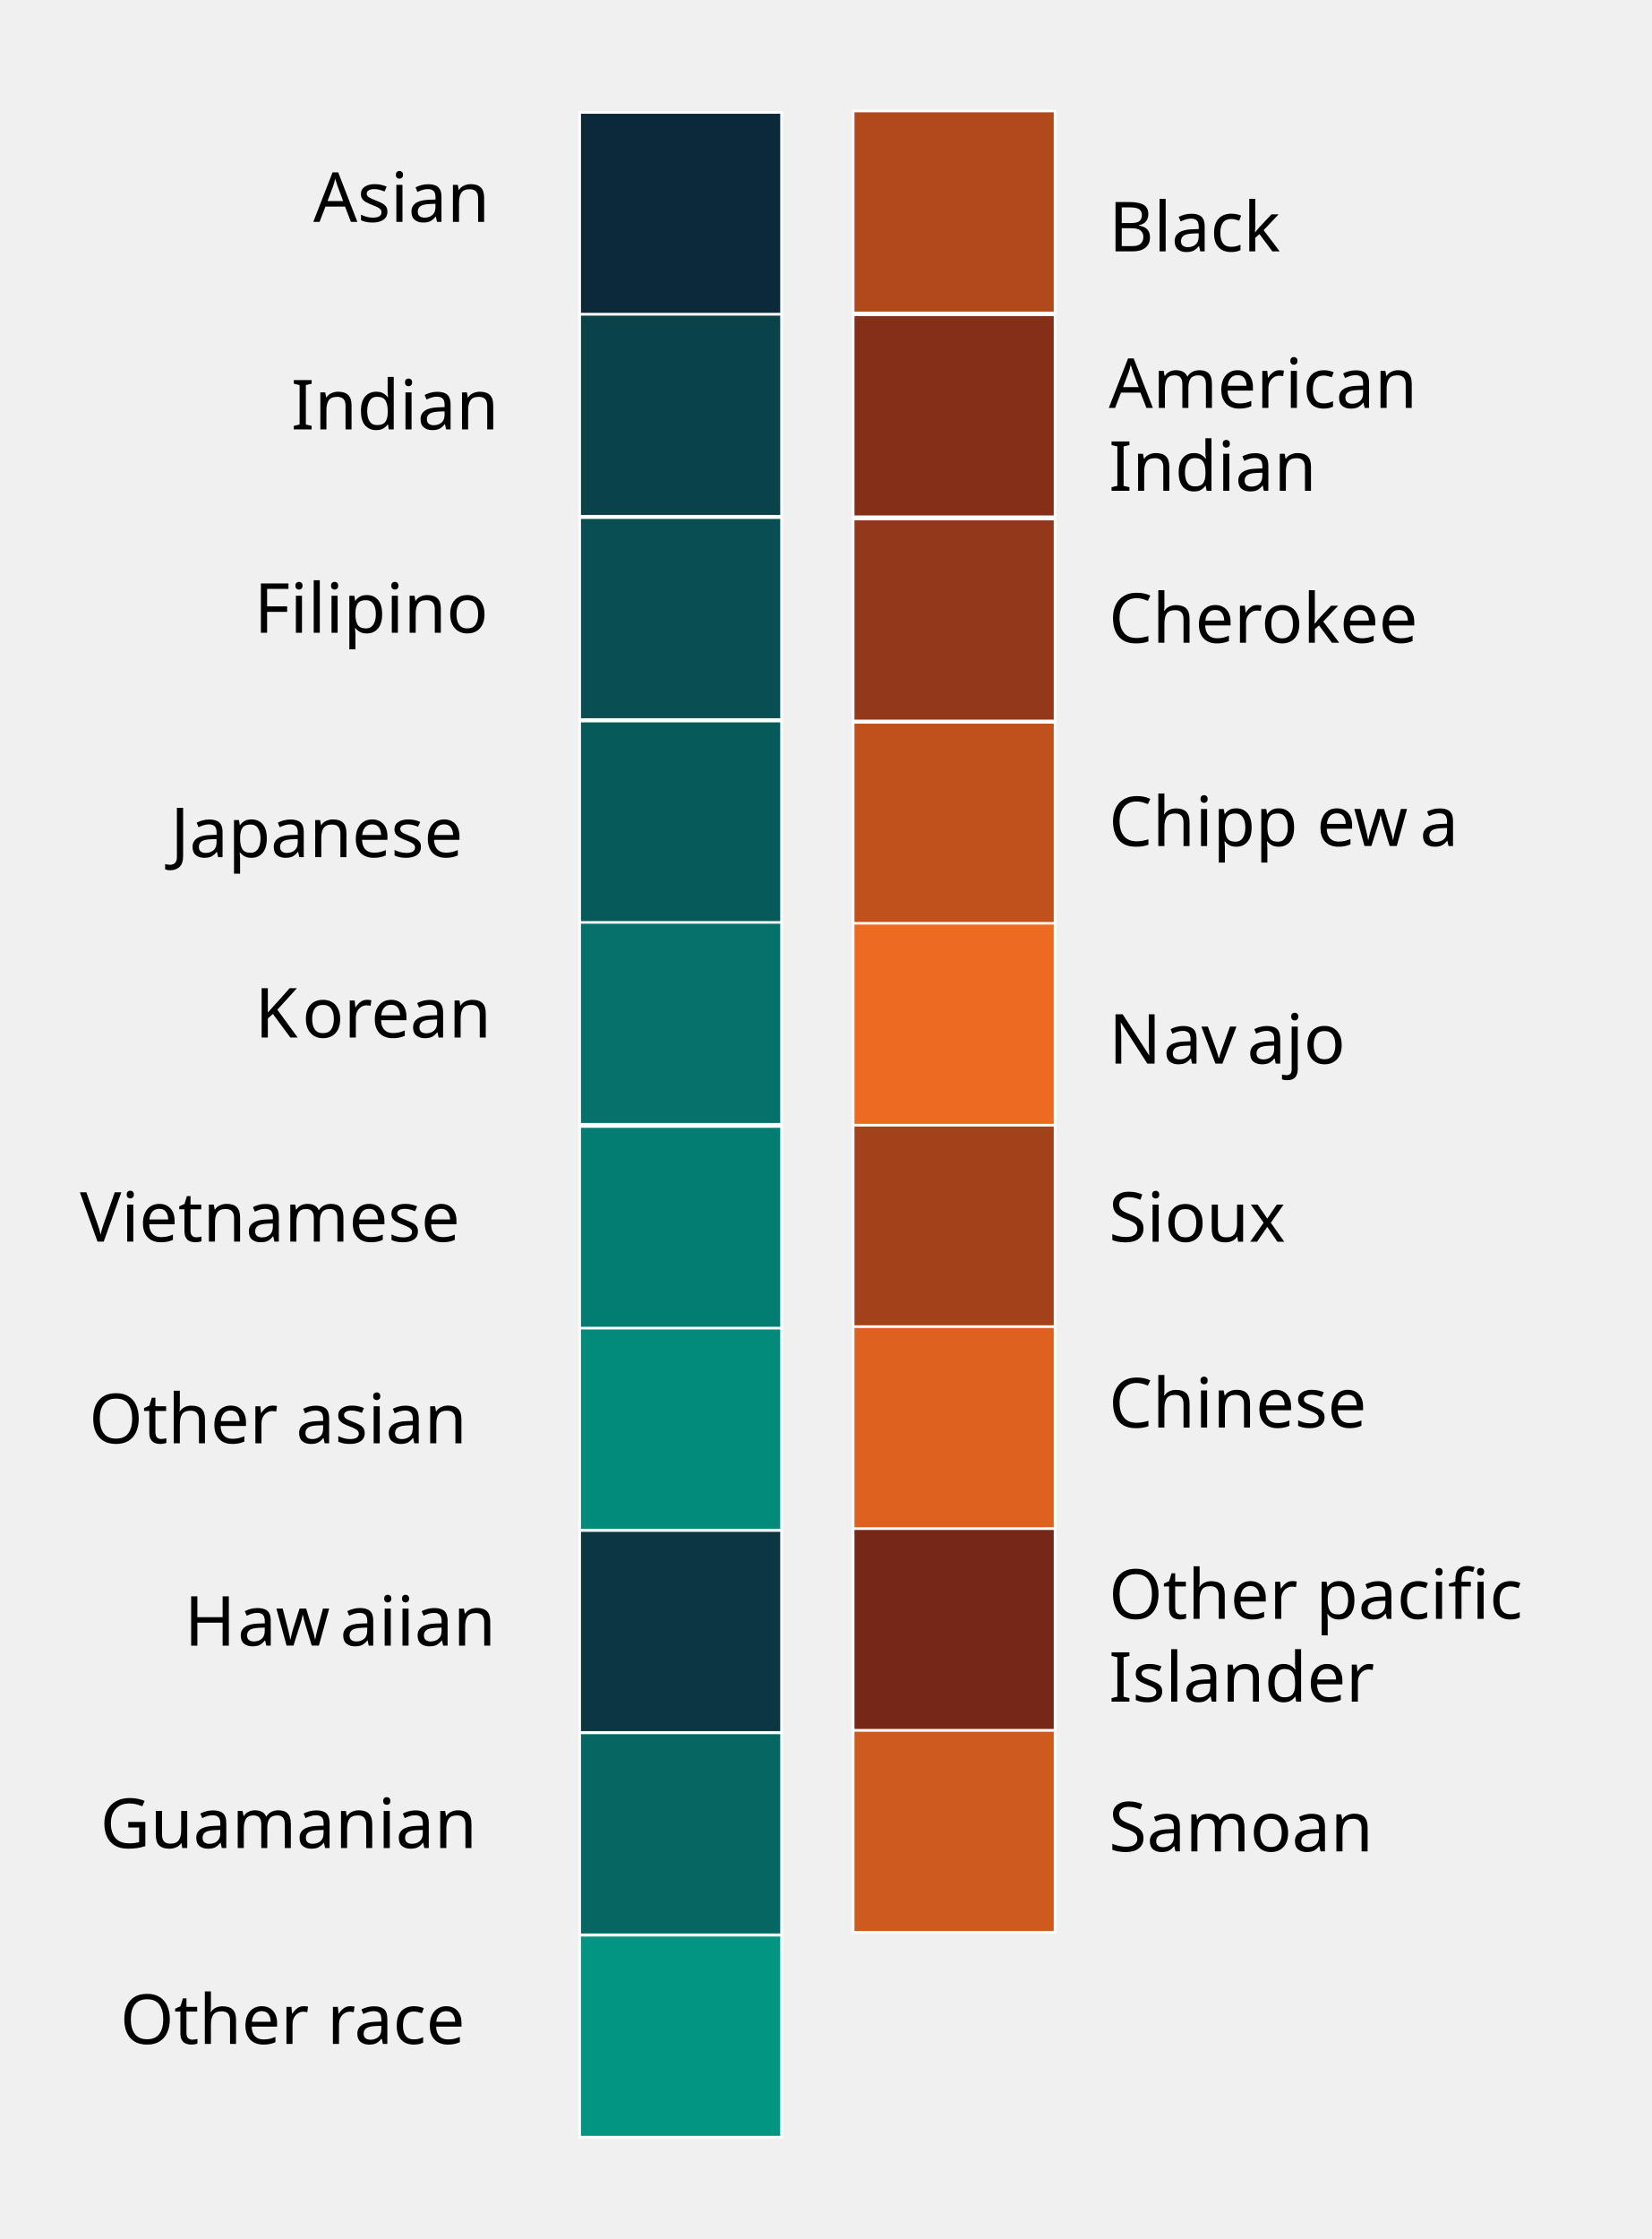
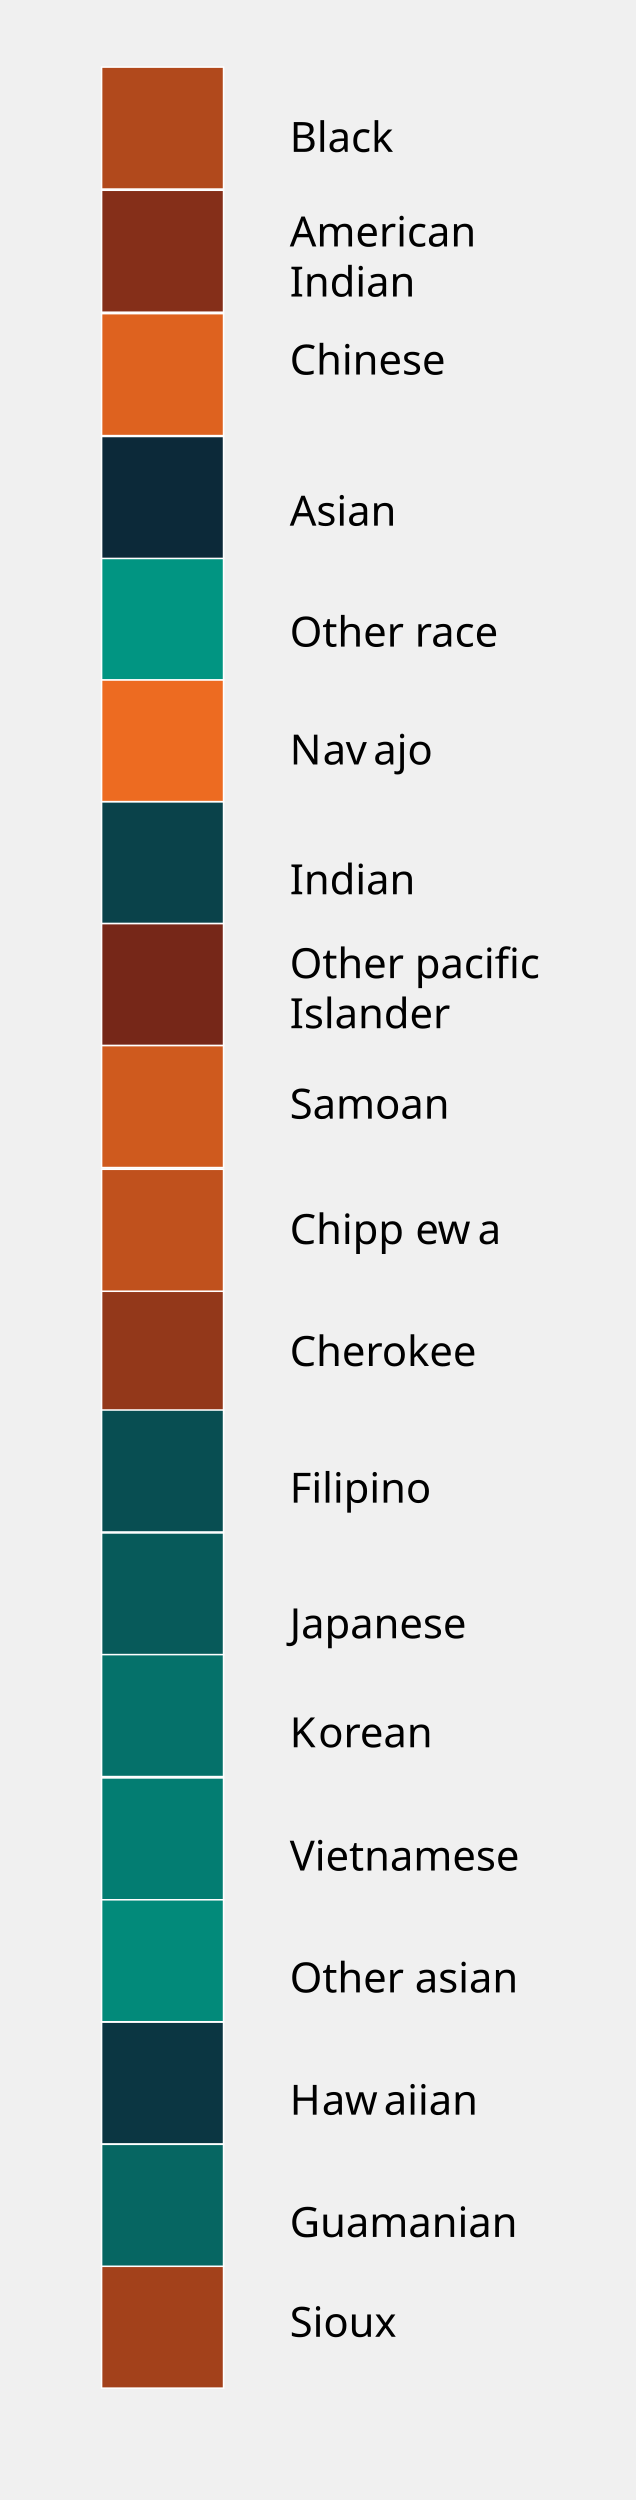
- <svg xmlns="http://www.w3.org/2000/svg" id="graphic" viewBox="0 0 645.43 874.67">
+ <svg xmlns="http://www.w3.org/2000/svg" id="graphic" viewBox="0 0 410.85 1616.31">
  <defs>
-     <style>.cls-1{fill:#762718;}.cls-1,.cls-13,.cls-14,.cls-15,.cls-16,.cls-17,.cls-18,.cls-19,.cls-2,.cls-20,.cls-21,.cls-22,.cls-3,.cls-4,.cls-5,.cls-6,.cls-7,.cls-8,.cls-9{stroke:#fff;stroke-miterlimit:10;}.cls-2{fill:#852f19;}.cls-3{fill:#93381a;}.cls-4{fill:#a3411b;}.cls-5{fill:#b1491c;}.cls-6{fill:#c0511d;}.cls-7{fill:#cf5a1e;}.cls-8{fill:#de621f;}.cls-9{fill:#ed6b21;}.cls-10,.cls-23{font-size:26.98px;font-family:Numans-Regular, Numans;}.cls-11{letter-spacing:-0.01em;}.cls-12{letter-spacing:-0.01em;}.cls-13{fill:#0c2939;}.cls-14{fill:#0b3642;}.cls-15{fill:#0a424a;}.cls-16{fill:#084e52;}.cls-17{fill:#075a5a;}.cls-18{fill:#066662;}.cls-19{fill:#05716a;}.cls-20{fill:#037d72;}.cls-21{fill:#028a7a;}.cls-22{fill:#019582;}.cls-23,.cls-25{letter-spacing:-0.01em;}.cls-24{letter-spacing:0em;}</style>
+     <style>.cls-1{fill:#0a424a;}.cls-1,.cls-10,.cls-11,.cls-12,.cls-13,.cls-14,.cls-16,.cls-17,.cls-18,.cls-19,.cls-20,.cls-21,.cls-22,.cls-3,.cls-5,.cls-6,.cls-7,.cls-8,.cls-9{stroke:#fff;stroke-miterlimit:10;}.cls-2,.cls-23{font-size:26.98px;font-family:Numans-Regular, Numans;}.cls-3{fill:#ed6b21;}.cls-4{letter-spacing:-0.01em;}.cls-5{fill:#019582;}.cls-6{fill:#0c2939;}.cls-7{fill:#de621f;}.cls-8{fill:#762718;}.cls-9{fill:#852f19;}.cls-10{fill:#93381a;}.cls-11{fill:#a3411b;}.cls-12{fill:#b1491c;}.cls-13{fill:#c0511d;}.cls-14{fill:#cf5a1e;}.cls-15{letter-spacing:-0.01em;}.cls-16{fill:#0b3642;}.cls-17{fill:#084e52;}.cls-18{fill:#075a5a;}.cls-19{fill:#066662;}.cls-20{fill:#05716a;}.cls-21{fill:#037d72;}.cls-22{fill:#028a7a;}.cls-23,.cls-25{letter-spacing:-0.01em;}.cls-24{letter-spacing:0em;}</style>
  </defs>
-   <rect class="cls-1" x="333.38" y="597.13" width="78.86" height="78.86" />
-   <rect class="cls-2" x="333.38" y="123" width="78.86" height="78.86" />
-   <rect class="cls-3" x="333.38" y="202.77" width="78.86" height="78.86" />
-   <rect class="cls-4" x="333.38" y="439.41" width="78.86" height="78.86" />
-   <rect class="cls-5" x="333.38" y="43.37" width="78.86" height="78.86" />
-   <rect class="cls-6" x="333.38" y="282.19" width="78.86" height="78.86" />
-   <rect class="cls-7" x="333.38" y="676" width="78.86" height="78.86" />
-   <rect class="cls-8" x="333.38" y="518.27" width="78.86" height="78.86" />
-   <rect class="cls-9" x="333.38" y="360.68" width="78.86" height="78.86" />
-   <text class="cls-10" transform="translate(433.26 98.2)">Black</text>
-   <text class="cls-10" transform="translate(433.26 159.36)">American <tspan x="0" y="32.37">Indian</tspan>
+   <rect class="cls-1" x="65.67" y="518.27" width="78.86" height="78.86" />
+   <text class="cls-2" transform="translate(187.32 578.16)">Indian</text>
+   <rect class="cls-3" x="65.67" y="439.41" width="78.86" height="78.86" />
+   <text class="cls-2" transform="translate(187.32 494.23)">N<tspan class="cls-4" x="21.31" y="0">av</tspan>
+     <tspan x="54.02" y="0">ajo</tspan>
  </text>
-   <text class="cls-10" transform="translate(433.26 251.09)">Cherokee</text>
-   <text class="cls-10" transform="translate(433.26 330.51)">Chipp<tspan class="cls-11" x="81.22" y="0">ew</tspan>
+   <rect class="cls-5" x="65.67" y="360.68" width="78.86" height="78.86" />
+   <text class="cls-2" transform="translate(187.32 418.06)">Other race</text>
+   <rect class="cls-6" x="65.67" y="282.19" width="78.86" height="78.86" />
+   <text class="cls-2" transform="translate(187.32 339.85)">Asian</text>
+   <rect class="cls-7" x="65.67" y="202.77" width="78.86" height="78.86" />
+   <text class="cls-2" transform="translate(187.32 242.16)">Chinese</text>
+   <rect class="cls-8" x="65.67" y="597.13" width="78.86" height="78.86" />
+   <rect class="cls-9" x="65.67" y="123" width="78.86" height="78.86" />
+   <rect class="cls-10" x="65.67" y="834.82" width="78.86" height="78.86" />
+   <rect class="cls-11" x="65.67" y="1465.14" width="78.86" height="78.86" />
+   <rect class="cls-12" x="65.67" y="43.37" width="78.86" height="78.86" />
+   <rect class="cls-13" x="65.67" y="755.96" width="78.86" height="78.86" />
+   <rect class="cls-14" x="65.67" y="676" width="78.86" height="78.86" />
+   <text class="cls-2" transform="translate(187.32 98.2)">Black</text>
+   <text class="cls-2" transform="translate(187.32 159.36)">American <tspan x="0" y="32.37">Indian</tspan>
+   </text>
+   <text class="cls-2" transform="translate(187.32 883.14)">Cherokee</text>
+   <text class="cls-2" transform="translate(187.32 804.28)">Chipp<tspan class="cls-15" x="81.22" y="0">ew</tspan>
    <tspan x="121.53" y="0">a</tspan>
  </text>
-   <text class="cls-10" transform="translate(433.26 415.51)">N<tspan class="cls-12" x="21.31" y="0">av</tspan>
-     <tspan x="54.02" y="0">ajo</tspan>
+   <text class="cls-2" transform="translate(187.32 1510.81)">Sioux</text>
+   <text class="cls-2" transform="translate(187.32 723.25)">Samoan</text>
+   <text class="cls-2" transform="translate(187.32 632.39)">Other pacific <tspan x="0" y="32.37">Islander</tspan>
  </text>
-   <text class="cls-10" transform="translate(433.26 485.07)">Sioux</text>
-   <text class="cls-10" transform="translate(433.26 557.66)">Chinese</text>
-   <text class="cls-10" transform="translate(433.26 723.25)">Samoan</text>
-   <text class="cls-10" transform="translate(433.26 632.39)">Other pacific <tspan x="0" y="32.37">Islander</tspan>
+   <rect class="cls-16" x="65.67" y="1307.3" width="78.86" height="78.86" />
+   <rect class="cls-17" x="65.67" y="911.61" width="78.86" height="78.86" />
+   <rect class="cls-18" x="65.67" y="991.08" width="78.86" height="78.86" />
+   <rect class="cls-19" x="65.67" y="1386.35" width="78.86" height="78.86" />
+   <rect class="cls-20" x="65.67" y="1069.74" width="78.86" height="78.86" />
+   <rect class="cls-21" x="65.67" y="1149.46" width="78.86" height="78.86" />
+   <rect class="cls-22" x="65.67" y="1228.25" width="78.86" height="78.86" />
+   <text class="cls-2" transform="translate(187.32 971.51)">Filipino</text>
+   <text class="cls-2" transform="translate(187.32 1059.16)">Japanese</text>
+   <text class="cls-23" transform="translate(187.32 1129.63)">K<tspan class="cls-24" x="18.43" y="0">orean</tspan>
  </text>
-   <rect class="cls-13" x="226.51" y="43.94" width="78.86" height="78.86" />
-   <rect class="cls-14" x="226.51" y="597.91" width="78.86" height="78.86" />
-   <rect class="cls-15" x="226.51" y="122.8" width="78.86" height="78.86" />
-   <rect class="cls-16" x="226.51" y="202.22" width="78.86" height="78.86" />
-   <rect class="cls-17" x="226.51" y="281.69" width="78.86" height="78.86" />
-   <rect class="cls-18" x="226.51" y="676.96" width="78.86" height="78.86" />
-   <rect class="cls-19" x="226.51" y="360.34" width="78.86" height="78.86" />
-   <rect class="cls-20" x="226.51" y="440.07" width="78.86" height="78.86" />
-   <rect class="cls-21" x="226.51" y="518.86" width="78.86" height="78.86" />
-   <rect class="cls-22" x="226.51" y="756.01" width="78.86" height="78.86" />
-   <text class="cls-10" transform="translate(46.93 798.46)">Other race</text>
-   <text class="cls-10" transform="translate(122.42 86.67)">Asian</text>
-   <text class="cls-10" transform="translate(113.73 167.76)">Indian</text>
-   <text class="cls-10" transform="translate(99.32 247.19)">Filipino</text>
-   <text class="cls-10" transform="translate(66.64 334.84)">Japanese</text>
-   <text class="cls-23" transform="translate(99.61 405.31)">K<tspan class="cls-24" x="18.43" y="0">orean</tspan>
-   </text>
-   <text class="cls-10" transform="translate(31.22 485.03)">Vietnamese</text>
-   <text class="cls-10" transform="translate(34.79 563.82)">Other asian</text>
-   <text class="cls-10" transform="translate(72.07 642.88)">H<tspan class="cls-25" x="20.77" y="0">aw</tspan>
+   <text class="cls-2" transform="translate(187.32 1209.35)">Vietnamese</text>
+   <text class="cls-2" transform="translate(187.32 1288.14)">Other asian</text>
+   <text class="cls-2" transform="translate(187.32 1367.2)">H<tspan class="cls-25" x="20.77" y="0">aw</tspan>
    <tspan x="60.81" y="0">aiian</tspan>
  </text>
-   <text class="cls-10" transform="translate(39.14 721.93)">Guamanian</text>
+   <text class="cls-2" transform="translate(187.32 1446.25)">Guamanian</text>
</svg>
